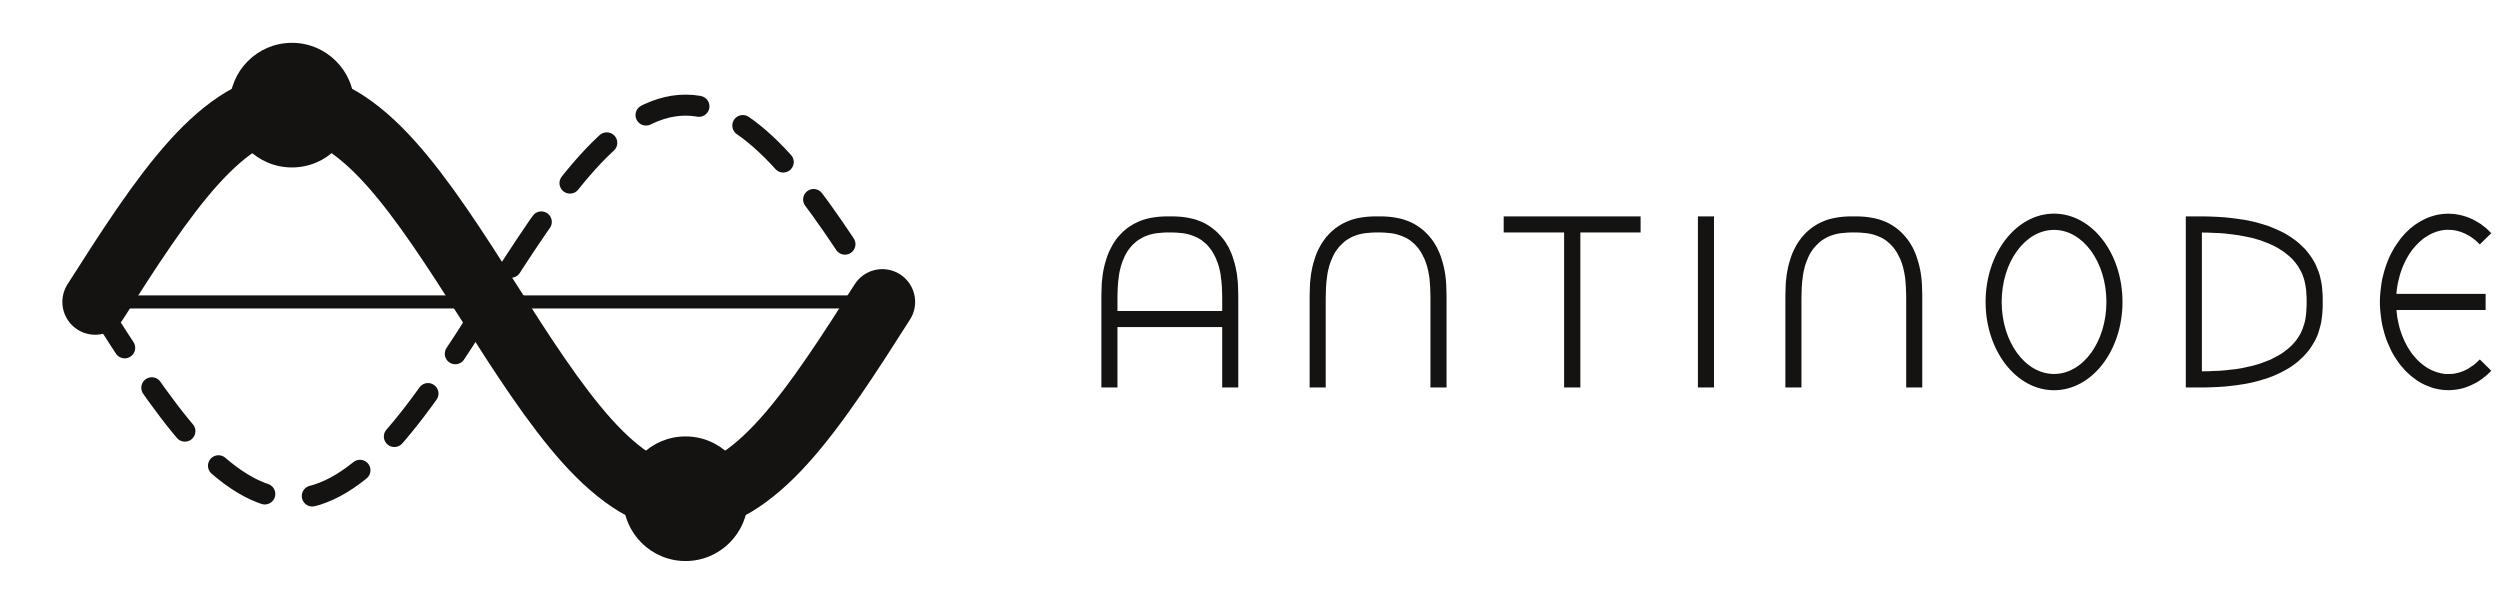
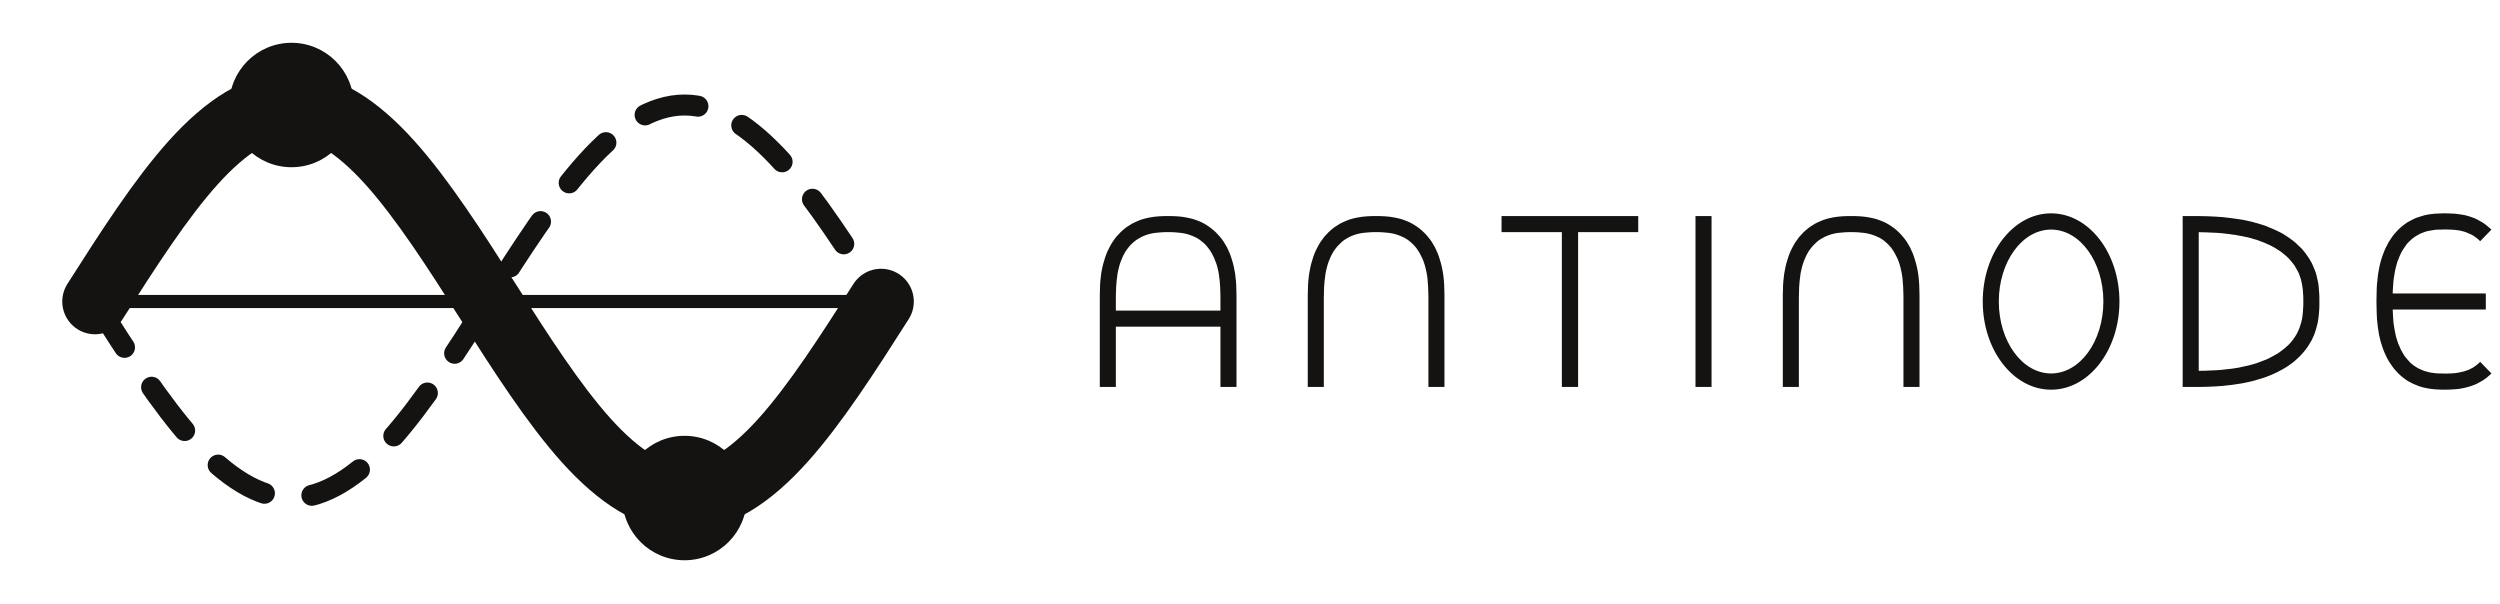
- <svg xmlns="http://www.w3.org/2000/svg" width="1461" height="353" fill="#141312" viewBox="-55.6 -176.3 1460.9 352.7">
+ <svg xmlns="http://www.w3.org/2000/svg" width="1463" height="353" fill="#141312" viewBox="-55.6 -176.3 1463 352.7">
  <path fill="none" stroke="#141312" stroke-linecap="round" stroke-width="7.67" d="M-13.4 0h486.8" />
  <path fill="none" stroke="#141312" stroke-dasharray="31.9 28.2" stroke-linecap="round" stroke-width="12.27" d="M0 0c19.17 30.11 38.33 60.03 57.5 81.32S95.83 115 115 115s38.33-12.39 57.5-33.68S210.83 30.11 230 0s38.33-60.03 57.5-81.32S325.83-115 345-115s38.33 12.39 57.5 33.68S440.83-30.11 460 0" />
  <path fill="none" stroke="#141312" stroke-linecap="round" stroke-width="38.33" d="M0 0c19.17-30.11 38.33-60.03 57.5-81.32S95.83-115 115-115s38.33 12.39 57.5 33.68S210.83-30.11 230 0s38.33 60.03 57.5 81.32S325.83 115 345 115s38.33-12.39 57.5-33.68S440.83 30.11 460 0" />
  <circle cx="115" cy="-115" r="36.41" />
  <circle cx="345" cy="115" r="36.41" />
-   <path d="M588 50V-2h9.4v52Zm70.6 0V-2h9.4v52Zm0-52c0-.7 0-3-.1-4.4 0-1.4-.1-2.7-.2-4s-.2-2.5-.4-3.7c-.1-1.2-.3-2.4-.5-3.5-.3-1.2-.5-2.2-.8-3.3s-.7-2.1-1.1-3c-.3-1-.7-2-1.2-2.8-.4-.9-.9-1.8-1.4-2.6s-1-1.5-1.6-2.2a16.3 16.3 0 0 0-3.7-3.7c-.6-.6-1.3-1.1-2-1.5-.8-.5-1.5-.9-2.3-1.2-.8-.4-1.6-.7-2.5-1-.8-.3-1.7-.6-2.7-.8-.9-.2-1.9-.4-2.9-.5-1.1-.1-2.1-.2-3.3-.3s-2.6-.1-3.9-.1-2.7 0-4 .1c-1.2.1-2.2.2-3.3.3-1 .1-2 .3-2.9.5-1 .2-1.9.5-2.7.8-.9.3-1.7.6-2.5 1s-1.5.8-2.3 1.3c-.7.4-1.4.9-2 1.4-.7.6-1.4 1.2-2 1.8s-1.2 1.3-1.7 2c-.6.7-1.1 1.4-1.6 2.2s-.9 1.7-1.4 2.6c-.4.8-.8 1.8-1.2 2.8-.3.9-.7 1.9-1 3-.3 1-.5 2.1-.8 3.3-.2 1.1-.4 2.3-.5 3.5-.2 1.2-.3 2.4-.4 3.7s-.2 2.6-.2 3.9c-.1 1.4-.1 3.7-.1 4.4H588c0-.9 0-3.5.1-5.1 0-1.6.1-3.2.2-4.7.2-1.5.3-3 .5-4.4s.5-2.9.8-4.2c.3-1.4.7-2.7 1.1-4s.8-2.6 1.3-3.8 1-2.3 1.6-3.4c.6-1.2 1.2-2.2 1.9-3.3.6-1 1.4-2 2.1-2.9.8-.9 1.6-1.8 2.4-2.6s1.7-1.6 2.6-2.3c.9-.8 1.9-1.4 2.9-2 1-.7 2-1.2 3.1-1.7 1-.5 2.2-1 3.3-1.4s2.3-.7 3.5-1 2.5-.5 3.8-.7 2.6-.3 4.1-.4 3.1-.1 4.7-.1c1.5 0 3.2 0 4.6.1 1.5.1 2.8.2 4.1.4s2.5.4 3.7.7c1.3.2 2.4.6 3.6 1 1.1.4 2.2.8 3.3 1.3s2.1 1.1 3.1 1.7 1.9 1.3 2.8 2c1 .7 1.8 1.5 2.7 2.3.8.8 1.6 1.7 2.4 2.6s1.5 1.9 2.2 2.9c.6 1 1.3 2.1 1.9 3.2.5 1.2 1.1 2.3 1.6 3.5s.9 2.5 1.3 3.8.8 2.6 1.1 4 .5 2.8.8 4.2c.2 1.5.3 2.9.5 4.5.1 1.5.2 3 .2 4.6.1 1.7.1 4.3.1 5.2Zm-65.9 7.3h70.6v9.4h-70.6Zm117 44.7V-2h9.4v52Zm70.6 0V-2h9.4v52Zm0-52c0-.7 0-3-.1-4.4 0-1.4-.1-2.7-.2-4s-.2-2.5-.3-3.7c-.2-1.2-.4-2.4-.6-3.5-.3-1.2-.5-2.2-.8-3.3s-.7-2.1-1-3c-.4-1-.8-2-1.3-2.8-.4-.9-.9-1.8-1.4-2.6s-1-1.5-1.5-2.2c-.6-.7-1.2-1.4-1.8-2s-1.3-1.2-1.9-1.7q-1.05-.9-2.1-1.5c-.8-.5-1.5-.9-2.3-1.2-.8-.4-1.6-.7-2.5-1-.8-.3-1.7-.6-2.7-.8-.9-.2-1.9-.4-2.9-.5-1.1-.1-2.1-.2-3.3-.3s-2.6-.1-3.9-.1-2.7 0-3.9.1-2.3.2-3.4.3c-1 .1-2 .3-2.9.5-1 .2-1.9.5-2.7.8-.9.3-1.7.6-2.5 1s-1.5.8-2.3 1.3c-.7.4-1.4.9-2 1.4-.7.6-1.3 1.2-1.9 1.8-.7.6-1.2 1.3-1.8 2-.5.7-1.1 1.4-1.6 2.2s-.9 1.7-1.4 2.6c-.4.8-.8 1.8-1.2 2.8-.3.9-.7 1.9-1 3-.3 1-.5 2.1-.8 3.3-.2 1.1-.4 2.3-.5 3.5-.2 1.2-.3 2.4-.4 3.7s-.2 2.6-.2 3.9c-.1 1.4 0 3.7-.1 4.4h-9.4c0-.9 0-3.5.1-5.1 0-1.6.1-3.2.2-4.7.2-1.5.3-3 .5-4.4.3-1.4.5-2.9.8-4.2.3-1.4.7-2.7 1.1-4s.8-2.6 1.3-3.8 1-2.3 1.6-3.4c.6-1.2 1.2-2.2 1.9-3.3.7-1 1.4-2 2.1-2.9.8-.9 1.6-1.8 2.4-2.6.9-.8 1.7-1.6 2.6-2.3 1-.8 1.9-1.4 2.9-2 1-.7 2-1.2 3.1-1.7s2.2-1 3.3-1.4 2.3-.7 3.5-1c1.3-.3 2.5-.5 3.8-.7s2.7-.3 4.1-.4c1.5-.1 3.1-.1 4.7-.1 1.5 0 3.2 0 4.6.1 1.5.1 2.8.2 4.1.4s2.5.4 3.8.7c1.2.2 2.3.6 3.5 1 1.1.4 2.2.8 3.3 1.3s2.1 1.1 3.1 1.7 1.9 1.3 2.9 2c.9.7 1.8 1.5 2.6 2.3s1.7 1.7 2.4 2.6c.8.9 1.5 1.9 2.2 2.9.6 1 1.3 2.1 1.9 3.2.6 1.2 1.1 2.3 1.6 3.5s.9 2.5 1.3 3.8.8 2.6 1.1 4 .6 2.8.8 4.2c.2 1.5.4 2.9.5 4.5.1 1.5.2 3 .2 4.6.1 1.7.1 4.3.1 5.2Zm42.8-48h80v9.4h-80Zm35.3 100V-50h9.5V50Zm78.2 0V-50h9.4V50Zm51.1 0V-2h9.4v52Zm70.6 0V-2h9.4v52Zm0-52c0-.7 0-3-.1-4.4 0-1.4-.1-2.7-.2-4s-.2-2.5-.3-3.7c-.2-1.2-.4-2.4-.6-3.5-.3-1.2-.5-2.2-.8-3.3s-.7-2.1-1-3c-.4-1-.8-2-1.3-2.8-.4-.9-.9-1.8-1.4-2.6s-1-1.5-1.5-2.2c-.6-.7-1.2-1.4-1.8-2s-1.3-1.2-1.9-1.7q-1.05-.9-2.1-1.5c-.8-.5-1.5-.9-2.3-1.2-.8-.4-1.6-.7-2.5-1-.8-.3-1.7-.6-2.7-.8-.9-.2-1.9-.4-2.9-.5-1.1-.1-2.1-.2-3.3-.3s-2.6-.1-3.9-.1-2.7 0-3.9.1-2.3.2-3.4.3c-1 .1-2 .3-2.9.5-1 .2-1.9.5-2.7.8-.9.3-1.7.6-2.5 1s-1.5.8-2.3 1.3c-.7.4-1.4.9-2 1.4-.7.6-1.3 1.2-1.9 1.8-.7.6-1.2 1.3-1.8 2-.5.7-1.1 1.4-1.6 2.2s-.9 1.7-1.4 2.6c-.4.8-.8 1.8-1.2 2.8-.3.9-.7 1.9-1 3-.3 1-.5 2.1-.8 3.3-.2 1.1-.4 2.3-.5 3.5-.2 1.2-.3 2.4-.4 3.7s-.2 2.6-.2 3.9c-.1 1.4 0 3.7-.1 4.4h-9.4c0-.9 0-3.5.1-5.1 0-1.6.1-3.2.2-4.7.2-1.5.3-3 .5-4.4.3-1.4.5-2.9.8-4.2.3-1.4.7-2.7 1.1-4s.8-2.6 1.3-3.8 1-2.3 1.6-3.4c.6-1.2 1.2-2.2 1.9-3.3.7-1 1.4-2 2.1-2.9.8-.9 1.6-1.8 2.4-2.6.9-.8 1.7-1.6 2.6-2.3 1-.8 1.9-1.4 2.9-2 1-.7 2-1.2 3.1-1.7s2.2-1 3.3-1.4 2.3-.7 3.5-1c1.3-.3 2.5-.5 3.8-.7s2.7-.3 4.1-.4c1.5-.1 3.1-.1 4.7-.1 1.5 0 3.2 0 4.6.1 1.5.1 2.8.2 4.1.4s2.5.4 3.8.7c1.2.2 2.3.6 3.5 1 1.1.4 2.2.8 3.3 1.3s2.1 1.1 3.1 1.7 1.9 1.3 2.9 2c.9.7 1.8 1.5 2.6 2.3s1.7 1.7 2.4 2.6c.8.9 1.5 1.9 2.2 2.9.6 1 1.3 2.1 1.9 3.2.6 1.2 1.1 2.3 1.6 3.5s.9 2.5 1.3 3.8.8 2.6 1.1 4 .6 2.8.8 4.2c.2 1.5.4 2.9.5 4.5.1 1.5.2 3 .2 4.6.1 1.7.1 4.3.1 5.2Zm126.4 2c0 28.5-17.9 51.6-40 51.6s-40-23.1-40-51.6 17.9-51.6 40-51.6 40 23.1 40 51.6m-9.4 0c0-23.3-13.7-42.1-30.6-42.1s-30.6 18.8-30.6 42.1 13.7 42.1 30.6 42.1 30.6-18.8 30.6-42.1m46.4 50V-50h9.4V50Zm4.7-100h4.9c1.6 0 3.1.1 4.7.1 1.5.1 3 .1 4.6.2 1.5.1 3 .2 4.4.3 1.5.2 3 .3 4.4.5 1.5.2 2.9.4 4.3.6 1.5.2 2.9.4 4.3.7 1.3.3 2.7.6 4.1.9 1.3.4 2.6.7 3.9 1.1l3.9 1.2 3.6 1.5c1.2.5 2.4 1 3.6 1.6 1.1.5 2.2 1.1 3.3 1.7 1 .7 2.1 1.3 3.1 2s2 1.4 2.9 2.1 1.8 1.5 2.6 2.3c.9.8 1.7 1.6 2.5 2.4.7.9 1.4 1.7 2.1 2.6s1.3 1.8 1.9 2.7c.6 1 1.1 1.9 1.7 2.9.5 1 .9 2 1.3 3 .5 1 .8 2.1 1.2 3.1.3 1.1.6 2.2.8 3.3.3 1.1.5 2.3.7 3.5q.15 1.65.3 3.6c.1 1.3.2 2.5.2 3.9v4.5c0 1.4-.1 2.7-.2 3.9-.1 1.3-.2 2.5-.4 3.7-.1 1.2-.3 2.3-.6 3.4q-.45 1.8-.9 3.3c-.3 1.1-.7 2.2-1.1 3.2-.5 1-.9 2-1.4 3-.5.9-1.1 1.9-1.7 2.8-.6 1-1.2 1.9-1.9 2.7-.7.9-1.4 1.8-2.2 2.6-.7.8-1.5 1.7-2.4 2.4-.8.8-1.7 1.6-2.6 2.3-1 .7-1.9 1.4-2.9 2.1s-2.1 1.3-3.1 1.9c-1.1.6-2.2 1.2-3.4 1.8-1.1.5-2.3 1.1-3.5 1.6s-2.4.9-3.6 1.4l-3.9 1.2c-1.3.4-2.6.8-3.9 1.1-1.4.3-2.7.6-4.1.9s-2.8.5-4.2.7c-1.4.3-2.9.4-4.3.6-1.5.2-2.9.3-4.4.5l-4.5.3c-1.5.1-3 .1-4.6.2-1.5 0-3 .1-4.6.1h-4.9v-9.4h4.3c1.5-.1 2.8-.1 4.2-.1 1.4-.1 2.7-.1 4.1-.2 1.3 0 2.6-.1 3.9-.2s2.7-.2 3.9-.4c1.3-.1 2.6-.3 3.8-.4 1.3-.2 2.5-.4 3.8-.6 1.2-.3 2.4-.5 3.6-.8 1.2-.2 2.3-.5 3.5-.8 1.1-.3 2.3-.7 3.4-1 1.1-.4 2.2-.8 3.2-1.2 1.1-.4 2.1-.8 3.1-1.2 1-.5 2-1 2.9-1.5q1.5-.75 2.7-1.5c.9-.5 1.7-1.1 2.5-1.7s1.6-1.2 2.3-1.8 1.4-1.3 2.1-1.9c.6-.7 1.2-1.3 1.8-2s1.1-1.4 1.6-2.2c.5-.7.9-1.5 1.4-2.2.4-.8.8-1.6 1.1-2.4.4-.8.7-1.6.9-2.5.3-.8.6-1.7.8-2.6.2-1 .4-1.9.5-2.9s.3-2 .3-3.1c.1-1 .1-2.2.2-3.4v-3.9c0-1.2-.1-2.3-.2-3.4 0-1.1-.1-2.1-.3-3.1-.1-.9-.3-1.9-.5-2.8s-.4-1.8-.7-2.7c-.3-.8-.6-1.7-.9-2.5-.4-.8-.7-1.6-1.2-2.3-.4-.8-.8-1.5-1.3-2.3-.5-.7-1-1.4-1.6-2.1l-1.8-2.1c-.7-.6-1.3-1.3-2.1-1.9-.7-.6-1.5-1.2-2.2-1.8-.8-.6-1.7-1.2-2.6-1.7-.8-.6-1.7-1.1-2.7-1.6-.9-.5-1.9-1-2.9-1.4-1-.5-2-.9-3.1-1.3-1-.4-2.1-.8-3.2-1.2-1.1-.3-2.3-.6-3.4-1-1.2-.3-2.3-.6-3.5-.8-1.2-.3-2.4-.5-3.7-.7-1.2-.3-2.4-.5-3.7-.6-1.2-.2-2.5-.4-3.8-.5-1.3-.2-2.6-.3-3.9-.4s-2.6-.2-4-.2c-1.3-.1-2.7-.1-4.1-.2-1.3 0-2.7 0-4.1-.1h-4.4Zm167.1 16.4c-.4-.4-1.6-1.6-2.4-2.3s-1.6-1.2-2.4-1.8-1.6-1.1-2.5-1.5c-.8-.5-1.6-.9-2.5-1.2-.9-.4-1.7-.7-2.6-.9-.8-.3-1.7-.4-2.6-.6-.9-.1-1.7-.2-2.6-.2-.9-.1-1.8 0-2.6 0-.9.1-1.8.2-2.7.4-.8.2-1.7.4-2.6.7-.8.3-1.7.7-2.5 1-.9.4-1.7.9-2.5 1.4s-1.7 1-2.5 1.6c-.7.6-1.5 1.3-2.3 2-.7.7-1.5 1.4-2.2 2.2s-1.4 1.7-2.1 2.5c-.6.9-1.3 1.8-1.9 2.8-.6.9-1.1 1.9-1.7 3-.5 1-1 2-1.5 3.1-.4 1.1-.9 2.2-1.3 3.4-.4 1.1-.7 2.3-1 3.4l-.9 3.6-.6 3.6c-.1 1.3-.2 2.5-.3 3.7-.1 1.3-.1 2.5-.1 3.8 0 1.2 0 2.4.1 3.7.1 1.2.2 2.4.4 3.7q.15 1.8.6 3.6c.2 1.2.5 2.4.8 3.6s.7 2.3 1.1 3.5c.4 1.1.8 2.2 1.3 3.3.4 1.1 1 2.1 1.5 3.1.5 1.1 1.1 2.1 1.7 3 .6 1 1.3 1.9 1.9 2.8.7.9 1.4 1.7 2.1 2.5s1.5 1.5 2.2 2.2c.8.7 1.6 1.4 2.4 2s1.6 1.1 2.4 1.6c.9.5 1.7.9 2.5 1.3.9.4 1.7.7 2.6 1s1.7.5 2.6.7 1.8.3 2.6.4c.9 0 1.8.1 2.7 0 .8 0 1.7-.1 2.6-.2.9-.2 1.7-.4 2.6-.6.8-.3 1.7-.6 2.6-.9.8-.4 1.6-.8 2.5-1.2.8-.5 1.6-1 2.4-1.6.9-.5 1.7-1.2 2.4-1.8.8-.7 1.9-1.8 2.3-2.2l6.7 6.6c-.4.5-1.9 1.9-2.9 2.8-1 .8-2 1.6-3.1 2.4-1 .7-2.1 1.4-3.2 2s-2.3 1.1-3.4 1.6-2.3.9-3.5 1.3c-1.1.3-2.3.6-3.5.8s-2.4.3-3.6.4q-1.8.15-3.6 0c-1.2 0-2.4-.2-3.6-.4s-2.4-.5-3.6-.8c-1.2-.4-2.3-.8-3.5-1.3-1.1-.4-2.2-1-3.4-1.6-1.1-.6-2.2-1.3-3.2-2-1.1-.8-2.1-1.6-3.1-2.4-1-.9-2-1.8-3-2.8-.9-1-1.8-2-2.7-3.1-.8-1-1.7-2.2-2.4-3.3-.8-1.2-1.6-2.4-2.3-3.7-.7-1.2-1.3-2.5-1.9-3.9-.6-1.3-1.2-2.6-1.7-4s-1-2.8-1.4-4.3c-.4-1.4-.7-2.8-1.1-4.3-.3-1.5-.5-3-.7-4.5s-.4-3-.5-4.5-.2-3-.2-4.5c0-1.6.1-3.1.2-4.6s.3-3 .5-4.5.4-3 .7-4.5c.3-1.4.7-2.9 1.1-4.3.4-1.5.9-2.9 1.4-4.3.5-1.3 1-2.7 1.6-4s1.3-2.7 2-3.9c.7-1.3 1.4-2.5 2.2-3.6.8-1.2 1.6-2.3 2.4-3.4.9-1.1 1.8-2.1 2.7-3.1 1-1 1.9-1.9 2.9-2.8 1-.8 2.1-1.6 3.1-2.4 1.1-.7 2.2-1.4 3.3-2s2.2-1.2 3.4-1.7c1.1-.5 2.3-.9 3.4-1.2q1.8-.6 3.6-.9c1.2-.2 2.4-.3 3.6-.4q1.8-.15 3.6 0c1.2 0 2.4.2 3.6.4s2.4.4 3.5.8c1.2.3 2.4.7 3.5 1.2 1.2.5 2.3 1 3.4 1.6s2.2 1.3 3.3 2c1.1.8 2.1 1.6 3.1 2.4 1 .9 2.5 2.4 3 2.9Zm-53.6 28.9h57v9.4h-57Z" />
+   <path d="M588 50V-2h9.4v52Zm70.6 0V-2h9.4v52Zm0-52c0-.7 0-3-.1-4.4 0-1.4-.1-2.7-.2-4s-.2-2.5-.4-3.7c-.1-1.2-.3-2.4-.5-3.5-.3-1.2-.5-2.2-.8-3.3s-.7-2.1-1.1-3c-.3-1-.7-2-1.2-2.8-.4-.9-.9-1.8-1.4-2.6s-1-1.5-1.6-2.2a16.3 16.3 0 0 0-3.7-3.7c-.6-.6-1.3-1.1-2-1.5-.8-.5-1.5-.9-2.3-1.2-.8-.4-1.6-.7-2.5-1-.8-.3-1.7-.6-2.7-.8-.9-.2-1.9-.4-2.9-.5-1.1-.1-2.1-.2-3.3-.3s-2.6-.1-3.9-.1-2.7 0-4 .1c-1.2.1-2.2.2-3.3.3-1 .1-2 .3-2.9.5-1 .2-1.9.5-2.7.8-.9.3-1.7.6-2.5 1s-1.5.8-2.3 1.3c-.7.4-1.4.9-2 1.4-.7.6-1.4 1.2-2 1.8s-1.2 1.3-1.7 2c-.6.7-1.1 1.4-1.6 2.2s-.9 1.7-1.4 2.6c-.4.8-.8 1.8-1.2 2.8-.3.9-.7 1.9-1 3-.3 1-.5 2.1-.8 3.3-.2 1.1-.4 2.3-.5 3.5-.2 1.2-.3 2.4-.4 3.7s-.2 2.6-.2 3.9c-.1 1.4-.1 3.7-.1 4.4H588c0-.9 0-3.5.1-5.1 0-1.6.1-3.2.2-4.7.2-1.5.3-3 .5-4.4s.5-2.9.8-4.2c.3-1.4.7-2.7 1.1-4s.8-2.6 1.3-3.8 1-2.3 1.6-3.4c.6-1.2 1.2-2.2 1.9-3.3.6-1 1.4-2 2.1-2.9.8-.9 1.6-1.8 2.4-2.6s1.7-1.6 2.6-2.3c.9-.8 1.9-1.4 2.9-2 1-.7 2-1.2 3.1-1.7 1-.5 2.2-1 3.3-1.4s2.3-.7 3.5-1 2.5-.5 3.8-.7 2.6-.3 4.1-.4 3.1-.1 4.7-.1c1.5 0 3.2 0 4.6.1 1.5.1 2.8.2 4.1.4s2.5.4 3.7.7c1.3.2 2.4.6 3.6 1 1.1.4 2.2.8 3.3 1.3s2.1 1.1 3.1 1.7 1.9 1.3 2.8 2c1 .7 1.8 1.5 2.7 2.3.8.8 1.6 1.7 2.4 2.6s1.5 1.9 2.2 2.9c.6 1 1.3 2.1 1.9 3.2.5 1.2 1.1 2.3 1.6 3.5s.9 2.5 1.3 3.8.8 2.6 1.1 4 .5 2.8.8 4.2c.2 1.5.3 2.9.5 4.5.1 1.5.2 3 .2 4.6.1 1.7.1 4.3.1 5.2Zm-65.9 7.3h70.6v9.4h-70.6Zm117 44.7V-2h9.4v52Zm70.6 0V-2h9.4v52Zm0-52c0-.7 0-3-.1-4.4 0-1.4-.1-2.7-.2-4s-.2-2.5-.3-3.7c-.2-1.2-.4-2.4-.6-3.5-.3-1.2-.5-2.2-.8-3.3s-.7-2.1-1-3c-.4-1-.8-2-1.3-2.8-.4-.9-.9-1.8-1.4-2.6s-1-1.5-1.5-2.2c-.6-.7-1.2-1.4-1.8-2s-1.3-1.2-1.9-1.7q-1.05-.9-2.1-1.5c-.8-.5-1.5-.9-2.3-1.2-.8-.4-1.6-.7-2.5-1-.8-.3-1.7-.6-2.7-.8-.9-.2-1.9-.4-2.9-.5-1.1-.1-2.1-.2-3.3-.3s-2.6-.1-3.9-.1-2.7 0-3.9.1-2.3.2-3.4.3c-1 .1-2 .3-2.9.5-1 .2-1.9.5-2.7.8-.9.3-1.7.6-2.5 1s-1.5.8-2.3 1.3c-.7.4-1.4.9-2 1.4-.7.6-1.3 1.2-1.9 1.8-.7.6-1.2 1.3-1.8 2-.5.7-1.1 1.4-1.6 2.2s-.9 1.7-1.4 2.6c-.4.8-.8 1.8-1.2 2.8-.3.9-.7 1.9-1 3-.3 1-.5 2.1-.8 3.3-.2 1.1-.4 2.3-.5 3.5-.2 1.2-.3 2.4-.4 3.7s-.2 2.6-.2 3.9c-.1 1.4 0 3.7-.1 4.4h-9.4c0-.9 0-3.5.1-5.1 0-1.6.1-3.2.2-4.7.2-1.5.3-3 .5-4.4.3-1.4.5-2.9.8-4.2.3-1.4.7-2.7 1.1-4s.8-2.6 1.3-3.8 1-2.3 1.6-3.4c.6-1.2 1.2-2.2 1.9-3.3.7-1 1.4-2 2.1-2.9.8-.9 1.6-1.8 2.4-2.6.9-.8 1.7-1.6 2.6-2.3 1-.8 1.9-1.4 2.9-2 1-.7 2-1.2 3.1-1.7s2.2-1 3.3-1.4 2.3-.7 3.5-1c1.3-.3 2.5-.5 3.8-.7s2.7-.3 4.1-.4c1.5-.1 3.1-.1 4.7-.1 1.5 0 3.2 0 4.6.1 1.5.1 2.8.2 4.1.4s2.5.4 3.8.7c1.2.2 2.3.6 3.5 1 1.1.4 2.2.8 3.3 1.3s2.1 1.1 3.1 1.7 1.9 1.3 2.9 2c.9.7 1.8 1.5 2.6 2.3s1.7 1.7 2.4 2.6c.8.9 1.5 1.9 2.2 2.9.6 1 1.3 2.1 1.9 3.2.6 1.2 1.1 2.3 1.6 3.5s.9 2.5 1.3 3.8.8 2.6 1.1 4 .6 2.8.8 4.2c.2 1.5.4 2.9.5 4.5.1 1.5.2 3 .2 4.6.1 1.7.1 4.3.1 5.2Zm42.8-48h80v9.4h-80Zm35.3 100V-50h9.5V50Zm78.2 0V-50h9.4V50Zm51.1 0V-2h9.4v52Zm70.6 0V-2h9.4v52Zm0-52c0-.7 0-3-.1-4.4 0-1.4-.1-2.7-.2-4s-.2-2.5-.3-3.7c-.2-1.2-.4-2.4-.6-3.5-.3-1.2-.5-2.2-.8-3.3s-.7-2.1-1-3c-.4-1-.8-2-1.3-2.8-.4-.9-.9-1.8-1.4-2.6s-1-1.5-1.5-2.2c-.6-.7-1.2-1.4-1.8-2s-1.3-1.2-1.9-1.7q-1.05-.9-2.1-1.5c-.8-.5-1.5-.9-2.3-1.2-.8-.4-1.6-.7-2.5-1-.8-.3-1.7-.6-2.7-.8-.9-.2-1.9-.4-2.9-.5-1.1-.1-2.1-.2-3.3-.3s-2.6-.1-3.9-.1-2.7 0-3.9.1-2.3.2-3.4.3c-1 .1-2 .3-2.9.5-1 .2-1.9.5-2.7.8-.9.3-1.7.6-2.5 1s-1.5.8-2.3 1.3c-.7.4-1.4.9-2 1.4-.7.6-1.3 1.2-1.9 1.8-.7.6-1.2 1.3-1.8 2-.5.7-1.1 1.4-1.6 2.2s-.9 1.7-1.4 2.6c-.4.8-.8 1.8-1.2 2.8-.3.9-.7 1.9-1 3-.3 1-.5 2.1-.8 3.3-.2 1.1-.4 2.3-.5 3.5-.2 1.2-.3 2.4-.4 3.7s-.2 2.6-.2 3.9c-.1 1.4 0 3.7-.1 4.4h-9.4c0-.9 0-3.5.1-5.1 0-1.6.1-3.2.2-4.7.2-1.5.3-3 .5-4.4.3-1.4.5-2.9.8-4.2.3-1.4.7-2.7 1.1-4s.8-2.6 1.3-3.8 1-2.3 1.6-3.4c.6-1.2 1.2-2.2 1.9-3.3.7-1 1.4-2 2.1-2.9.8-.9 1.6-1.8 2.4-2.6.9-.8 1.7-1.6 2.6-2.3 1-.8 1.9-1.4 2.9-2 1-.7 2-1.2 3.1-1.7s2.2-1 3.3-1.4 2.3-.7 3.5-1c1.3-.3 2.5-.5 3.8-.7s2.7-.3 4.1-.4c1.5-.1 3.1-.1 4.7-.1 1.5 0 3.2 0 4.6.1 1.5.1 2.8.2 4.1.4s2.5.4 3.8.7c1.2.2 2.3.6 3.5 1 1.1.4 2.2.8 3.3 1.3s2.1 1.1 3.1 1.7 1.9 1.3 2.9 2c.9.7 1.8 1.5 2.6 2.3s1.7 1.7 2.4 2.6c.8.9 1.5 1.9 2.2 2.9.6 1 1.3 2.1 1.9 3.2.6 1.2 1.1 2.3 1.6 3.5s.9 2.5 1.3 3.8.8 2.6 1.1 4 .6 2.8.8 4.2c.2 1.5.4 2.9.5 4.5.1 1.5.2 3 .2 4.6.1 1.7.1 4.3.1 5.2Zm126.4 2c0 28.5-17.9 51.6-40 51.6s-40-23.1-40-51.6 17.9-51.6 40-51.6 40 23.1 40 51.6m-9.4 0c0-23.3-13.7-42.1-30.6-42.1s-30.6 18.8-30.6 42.1 13.7 42.1 30.6 42.1 30.6-18.8 30.6-42.1m46.4 50V-50h9.4V50Zm4.7-100h4.9c1.6 0 3.1.1 4.7.1 1.5.1 3 .1 4.6.2 1.5.1 3 .2 4.4.3 1.5.2 3 .3 4.4.5 1.5.2 2.9.4 4.3.6 1.5.2 2.9.4 4.3.7 1.3.3 2.7.6 4.1.9 1.3.4 2.6.7 3.9 1.1l3.9 1.2 3.6 1.5c1.2.5 2.4 1 3.6 1.6 1.1.5 2.2 1.1 3.3 1.7 1 .7 2.1 1.3 3.1 2s2 1.4 2.9 2.1 1.8 1.5 2.6 2.3c.9.8 1.7 1.6 2.5 2.4.7.9 1.4 1.7 2.1 2.6s1.3 1.8 1.9 2.7c.6 1 1.1 1.9 1.7 2.9.5 1 .9 2 1.3 3 .5 1 .8 2.1 1.2 3.1.3 1.1.6 2.2.8 3.3.3 1.1.5 2.3.7 3.5q.15 1.65.3 3.6c.1 1.3.2 2.5.2 3.9v4.5c0 1.4-.1 2.7-.2 3.9-.1 1.3-.2 2.5-.4 3.7-.1 1.2-.3 2.3-.6 3.4q-.45 1.8-.9 3.3c-.3 1.1-.7 2.2-1.1 3.2-.5 1-.9 2-1.4 3-.5.9-1.1 1.9-1.7 2.8-.6 1-1.2 1.9-1.9 2.7-.7.9-1.4 1.8-2.2 2.6-.7.8-1.5 1.7-2.4 2.4-.8.8-1.7 1.6-2.6 2.3-1 .7-1.9 1.4-2.9 2.1s-2.1 1.3-3.1 1.9c-1.1.6-2.2 1.2-3.4 1.8-1.1.5-2.3 1.1-3.5 1.6s-2.4.9-3.6 1.4l-3.9 1.2c-1.3.4-2.6.8-3.9 1.1-1.4.3-2.7.6-4.1.9s-2.8.5-4.2.7c-1.4.3-2.9.4-4.3.6-1.5.2-2.9.3-4.4.5l-4.5.3c-1.5.1-3 .1-4.6.2-1.5 0-3 .1-4.6.1h-4.9v-9.4h4.3c1.5-.1 2.8-.1 4.2-.1 1.4-.1 2.7-.1 4.1-.2 1.3 0 2.6-.1 3.9-.2s2.7-.2 3.9-.4c1.3-.1 2.6-.3 3.8-.4 1.3-.2 2.5-.4 3.8-.6 1.2-.3 2.4-.5 3.6-.8 1.2-.2 2.3-.5 3.5-.8 1.1-.3 2.3-.7 3.4-1 1.1-.4 2.2-.8 3.2-1.2 1.1-.4 2.1-.8 3.1-1.2 1-.5 2-1 2.9-1.5q1.5-.75 2.7-1.5c.9-.5 1.7-1.1 2.5-1.7s1.6-1.2 2.3-1.8 1.4-1.3 2.1-1.9c.6-.7 1.2-1.3 1.8-2s1.1-1.4 1.6-2.2c.5-.7.9-1.5 1.4-2.2.4-.8.8-1.6 1.1-2.4.4-.8.7-1.6.9-2.5.3-.8.6-1.7.8-2.6.2-1 .4-1.9.5-2.9s.3-2 .3-3.1c.1-1 .1-2.2.2-3.4v-3.9c0-1.2-.1-2.3-.2-3.4 0-1.1-.1-2.1-.3-3.1-.1-.9-.3-1.9-.5-2.8s-.4-1.8-.7-2.7c-.3-.8-.6-1.7-.9-2.5-.4-.8-.7-1.6-1.2-2.3-.4-.8-.8-1.5-1.3-2.3-.5-.7-1-1.4-1.6-2.1l-1.8-2.1c-.7-.6-1.3-1.3-2.1-1.9-.7-.6-1.5-1.2-2.2-1.8-.8-.6-1.7-1.2-2.6-1.7-.8-.6-1.7-1.1-2.7-1.6-.9-.5-1.9-1-2.9-1.4-1-.5-2-.9-3.1-1.3-1-.4-2.1-.8-3.2-1.2-1.1-.3-2.3-.6-3.4-1-1.2-.3-2.3-.6-3.5-.8-1.2-.3-2.4-.5-3.7-.7-1.2-.3-2.4-.5-3.7-.6-1.2-.2-2.5-.4-3.8-.5-1.3-.2-2.6-.3-3.9-.4s-2.6-.2-4-.2c-1.3-.1-2.7-.1-4.1-.2-1.3 0-2.7 0-4.1-.1h-4.4Zm169.4 14.7c-.4-.4-1.4-1.4-2.1-1.9-.8-.6-1.4-1-2.2-1.5-.7-.4-1.5-.8-2.3-1.1-.8-.4-1.6-.7-2.5-1s-1.8-.5-2.7-.7c-1-.2-2-.3-3-.4-1.1-.1-2.2-.2-3.4-.2-1.3-.1-2.9-.1-4.2 0-1.3 0-2.5 0-3.6.1s-2.1.3-3.1.5c-1 .1-1.9.3-2.8.6s-1.7.6-2.5.9c-.8.4-1.6.7-2.3 1.2-.8.4-1.5.9-2.2 1.4s-1.4 1.1-2 1.7-1.3 1.2-1.9 1.9c-.5.7-1.1 1.5-1.6 2.3-.6.8-1.1 1.6-1.6 2.5-.4.9-.9 1.8-1.3 2.8s-.8 2-1.2 3.1q-.45 1.5-.9 3.3c-.3 1.1-.5 2.3-.7 3.5s-.4 2.5-.6 3.7c-.1 1.3-.2 2.6-.3 4-.1 1.3-.2 2.7-.2 4.1v9.1c.1 1.4.1 2.8.2 4.1.1 1.4.2 2.7.3 4 .2 1.2.4 2.5.6 3.7s.5 2.4.7 3.5c.3 1.2.6 2.3 1 3.4.3 1 .7 2.1 1.2 3 .4 1 .8 2 1.3 2.8.5.9 1 1.8 1.5 2.6.6.8 1.2 1.5 1.8 2.2s1.2 1.4 1.8 2c.7.6 1.3 1.1 2 1.6s1.5 1 2.2 1.4c.8.4 1.5.8 2.4 1.1.8.4 1.6.7 2.5.9.9.3 1.8.5 2.8.7 1 .1 2 .3 3.1.4s2.2.1 3.5.1c1.3.1 2.9.1 4.2 0 1.2 0 2.3-.1 3.4-.2s2.1-.3 3-.5c1-.2 1.9-.4 2.8-.7.8-.2 1.7-.6 2.5-.9.8-.4 1.5-.8 2.3-1.2l2.1-1.5c.7-.5 1.7-1.5 2-1.8l6.6 6.8c-.5.4-1.8 1.6-2.7 2.4-.9.7-1.9 1.4-2.9 2s-2.1 1.2-3.1 1.7c-1.1.5-2.2.9-3.4 1.3-1.1.4-2.3.7-3.6 1-1.2.3-2.5.5-3.8.7q-1.95.15-4.2.3c-1.5.1-3.3.1-4.9.1-1.5-.1-2.9-.1-4.3-.2s-2.7-.3-4-.5-2.5-.5-3.7-.8c-1.1-.3-2.3-.7-3.4-1.2q-1.65-.6-3.3-1.5-1.5-.75-3-1.8c-.9-.7-1.9-1.4-2.8-2.2s-1.7-1.6-2.5-2.5c-.9-.9-1.7-1.9-2.4-2.9s-1.4-2-2.1-3.1c-.6-1.1-1.3-2.3-1.8-3.5-.6-1.2-1.1-2.5-1.6-3.8-.4-1.3-.9-2.6-1.3-4-.3-1.4-.7-2.8-1-4.2-.2-1.5-.5-3-.7-4.5s-.3-3.1-.5-4.7c-.1-1.6-.1-3.2-.2-4.9 0-1.7-.1-3.5-.1-5.3 0-1.7.1-3.5.1-5.2s.1-3.3.2-4.9c.2-1.6.3-3.2.5-4.7s.4-3 .7-4.4c.3-1.5.6-2.9 1-4.3s.8-2.7 1.3-4c.4-1.3 1-2.5 1.5-3.7.6-1.2 1.2-2.4 1.8-3.5.7-1.1 1.4-2.2 2.1-3.2s1.5-1.9 2.3-2.8 1.7-1.8 2.6-2.6 1.8-1.5 2.8-2.2q1.35-1.05 3-1.8c1-.6 2.1-1.1 3.2-1.6 1.1-.4 2.3-.8 3.4-1.1 1.2-.4 2.5-.7 3.7-.9 1.3-.2 2.6-.4 4-.5s2.9-.1 4.5-.2c1.5 0 3.3 0 4.8.1 1.5 0 2.8.1 4.1.3 1.4.2 2.6.4 3.9.6 1.2.3 2.4.6 3.5 1 1.2.4 2.3.8 3.4 1.3 1 .5 2.1 1.1 3.1 1.7s2 1.3 2.9 2c1 .8 2.4 2.1 2.9 2.5Zm-55.9 30.6h59.2v9.4h-59.2Z" />
</svg>
